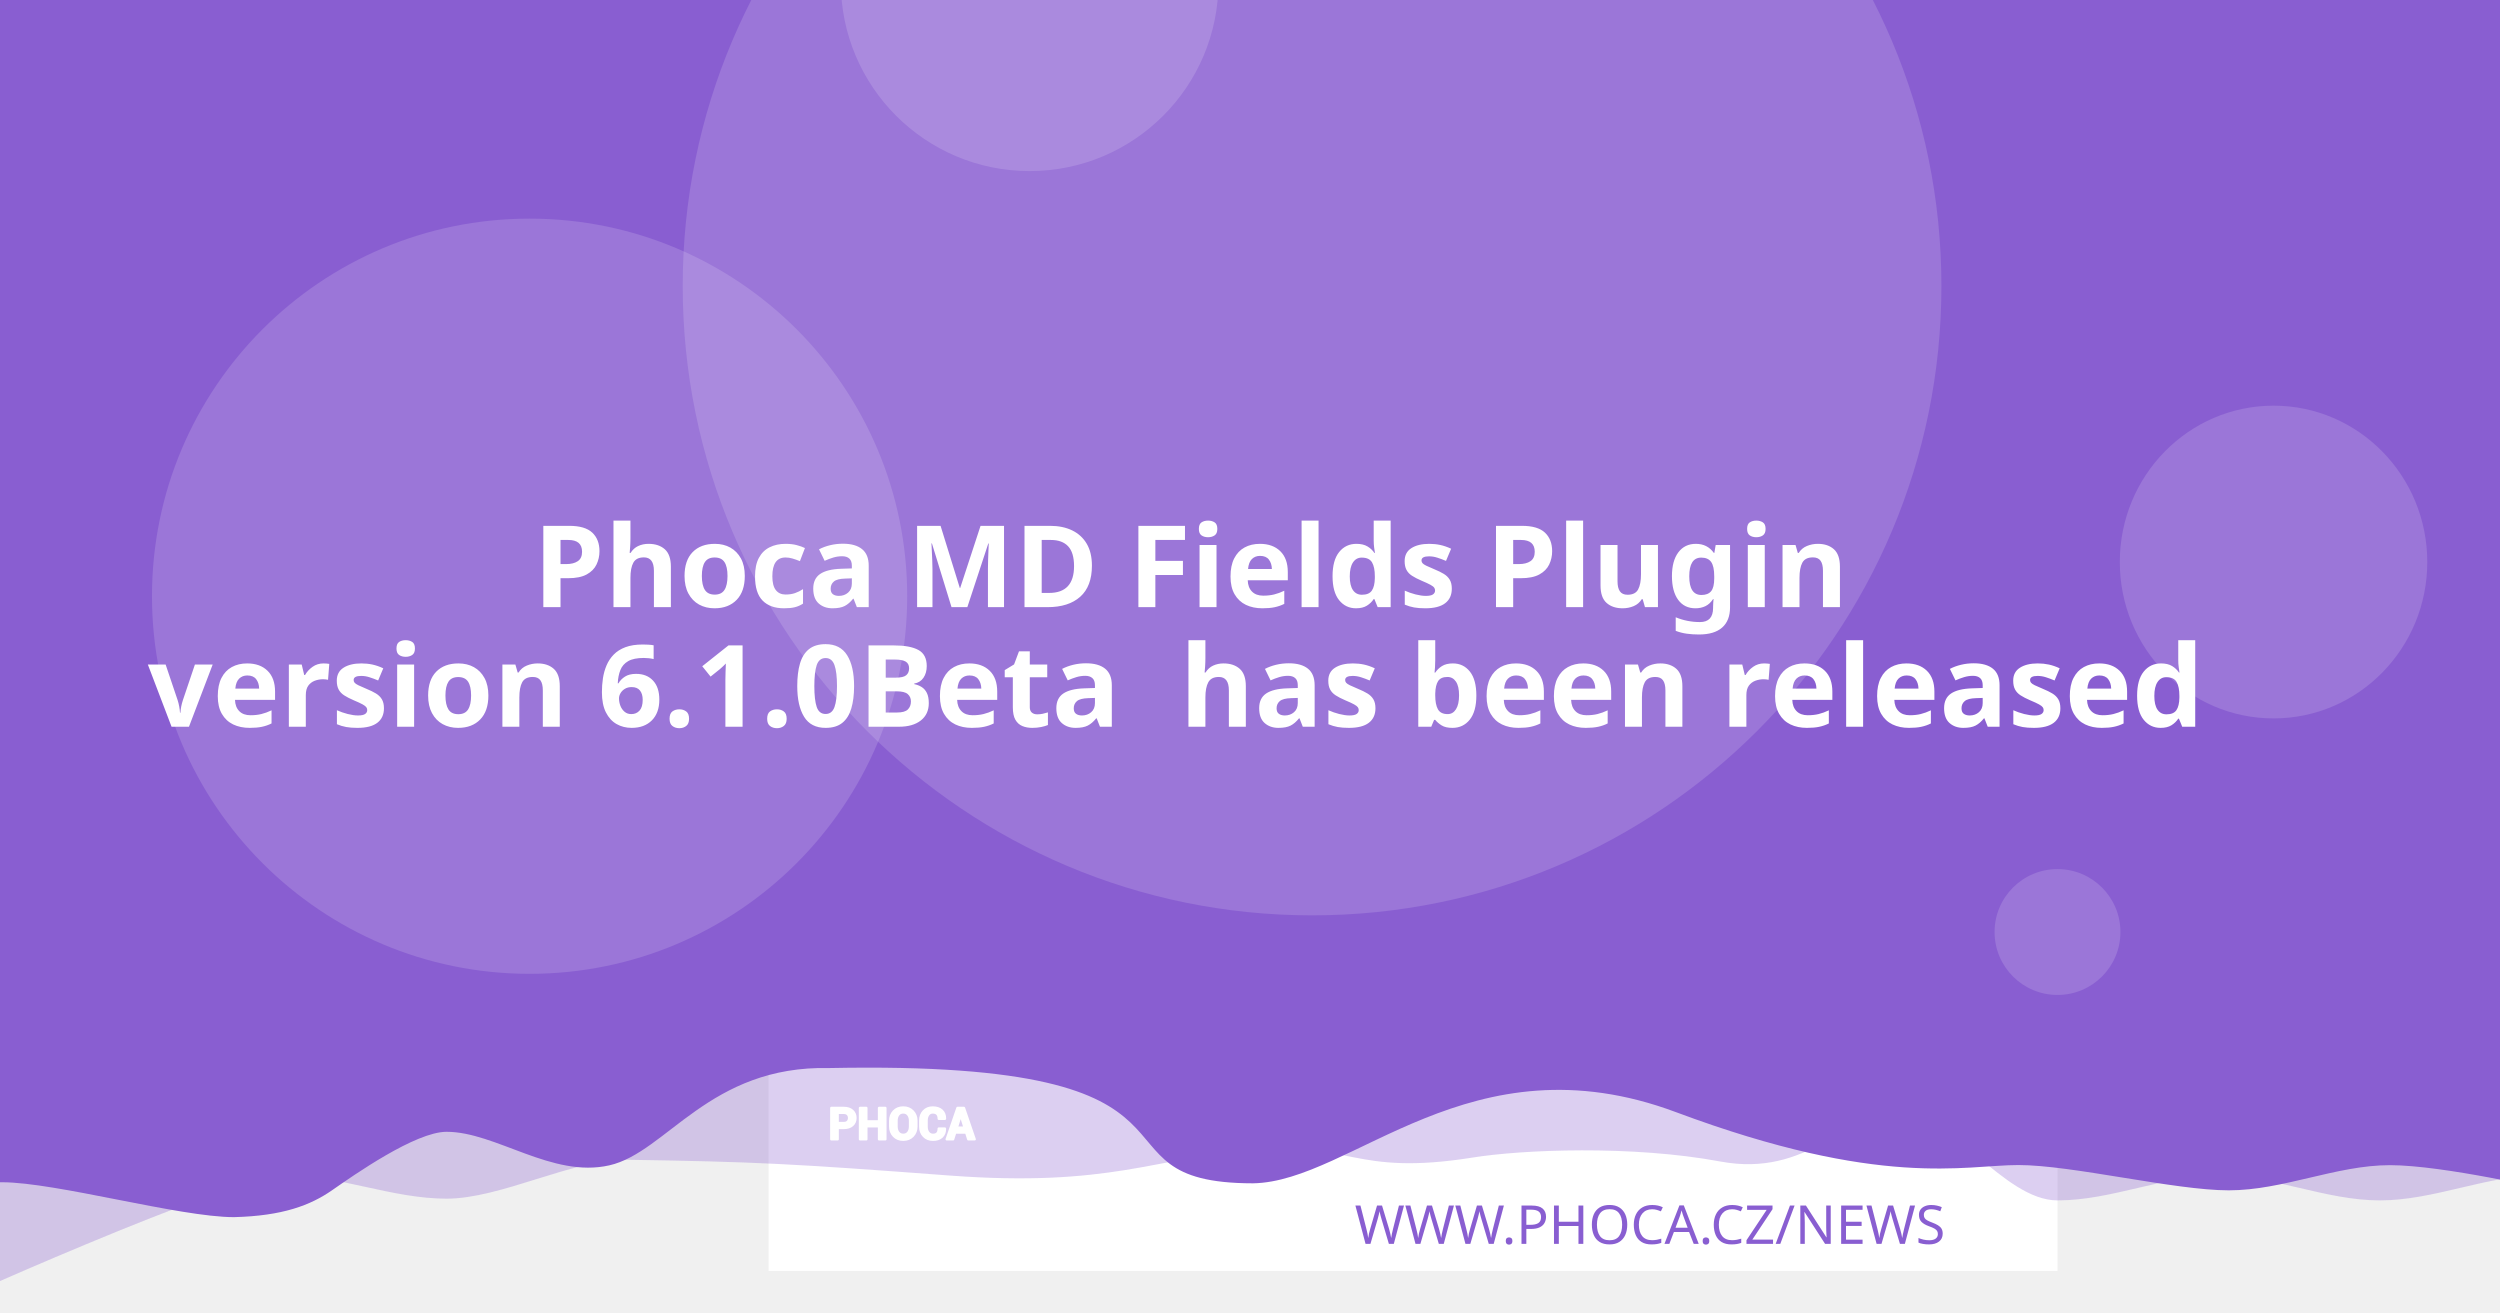
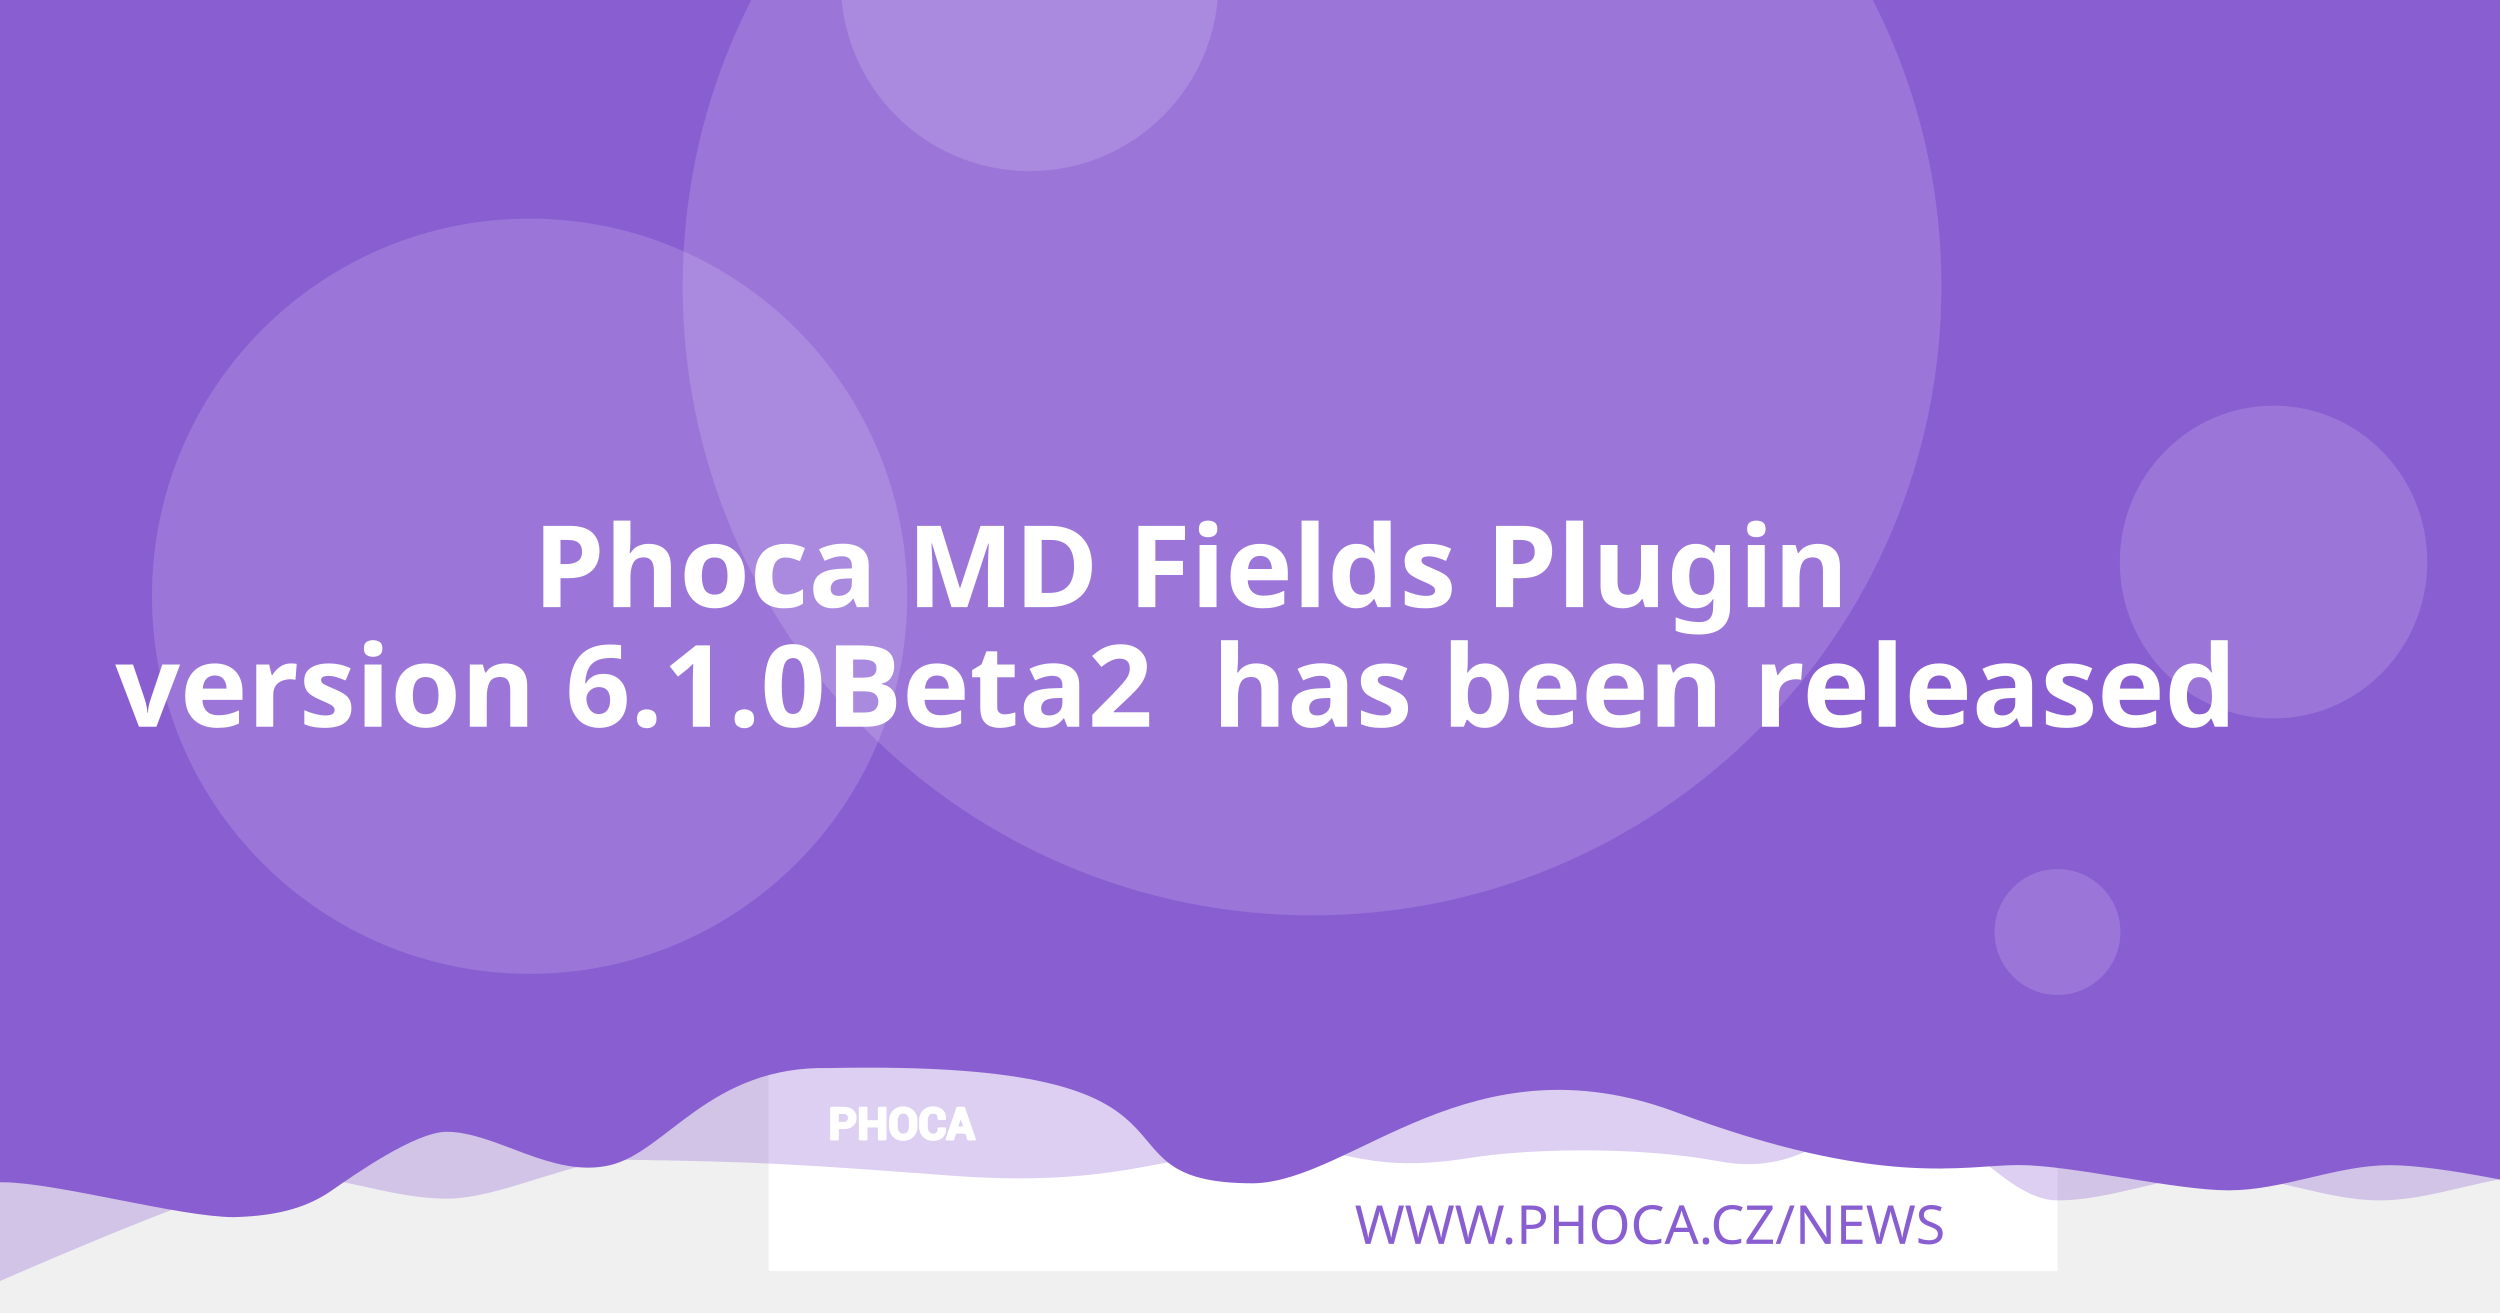
<svg xmlns="http://www.w3.org/2000/svg" version="1.1" viewBox="0 0 1200 630">
  <path d="m20.256 108.52a7.714 7.714 0 0 0-7.714 7.714v97.981a7.714 7.714 0 0 0 7.714 7.714h97.976a7.714 7.714 0 0 0 7.714-7.714v-97.981a7.714 7.714 0 0 0-7.714-7.714zm19.435 19.56c0.714-0.04 1.37 0.151 1.984 0.583 0.613 0.434 1.018 0.978 1.215 1.637l2.918 10.039 56.209-2.948c1.002-0.052 1.838 0.296 2.506 1.04 0.665 0.732 0.929 1.612 0.768 2.627l-4.71 30.132c-0.167 0.89-0.688 1.809-1.557 2.747-0.869 0.95-2.001 1.463-3.38 1.537l-39.707 2.079 3.671 12.389 33.562-1.758c0.878-0.049 1.633 0.215 2.28 0.783 0.632 0.583 0.971 1.312 1.019 2.19 0.046 0.878-0.215 1.633-0.783 2.28-0.583 0.635-1.312 0.974-2.189 1.019l-3.139 0.166 0.166 3.134c0.046 0.881-0.215 1.638-0.798 2.27-0.571 0.647-1.294 0.99-2.175 1.034-0.878 0.046-1.635-0.215-2.27-0.798-0.647-0.571-0.984-1.297-1.03-2.175l-0.166-3.134-18.817 0.979 0.161 3.139c0.046 0.881-0.212 1.638-0.783 2.27-0.583 0.647-1.312 0.988-2.189 1.034-0.878 0.049-1.633-0.215-2.28-0.798-0.635-0.571-0.974-1.297-1.02-2.175l-0.166-3.139-1.944 0.101c-0.753 0.039-1.441-0.135-2.079-0.517-0.623-0.383-1.067-0.764-1.341-1.125l-0.347-0.613-15.769-59.624-3.39 0.176c-0.841 0.046-1.586-0.219-2.245-0.798-0.659-0.571-1.009-1.292-1.055-2.17-0.046-0.881 0.225-1.635 0.824-2.27 0.595-0.647 1.308-0.989 2.149-1.034z" fill="#fff" stroke-width="1.208" style="paint-order:stroke fill markers" />
  <rect x="368.92" y="-8.647" width="618.68" height="618.68" fill="#fff" stroke-linejoin="round" stroke-width="6.042" style="paint-order:stroke fill markers" />
  <g stroke-linejoin="round" stroke-width="6.042">
    <path d="m59.586-3.814h1237.4v580.01s-51.556-12.084-77.334-12.084c-25.778 0-51.244 12.084-77.335 12.084-26.091 0-51.556-12.084-77.334-12.084-25.778 0-51.244 12.084-77.335 12.084-26.091 0-50.615-41.931-76.393-41.931s-43.072 31.169-85.504 23.256-95.293-5.729-119.04-1.869c-57.142 9.103-59.508-8.125-105.57-4.001s-68.78 18.359-145.37 12.602c-76.593-5.757-93.029-6.595-155.54-7.579-25.778 0-59.826 18.693-85.917 18.693-26.091 0-51.556-11.254-77.334-11.254-25.778 0-172.34 66.428-172.34 66.428z" fill="#895ED1" opacity=".3" style="paint-order:stroke fill markers" />
    <path d="m-12.915-8.647h1237.4v580.01s-51.556-12.084-77.334-12.084c-25.778 0-51.244 12.084-77.334 12.084-26.091 0-75.228-12.142-101.01-12.142-25.778 0-65.794 11.416-164.41-25.412s-155.37 33.433-202.97 34.185c-85.545-0.05-3.558-59.324-203.25-55.331-57.687-1.357-78.127 40.433-105.69 46.704-27.566 6.271-54.486-16.105-78.151-16.105-14.933 0-44.462 20.77-54.88 28.017-10.418 7.247-23.732 12.357-47.124 12.95-26.091 0-85.565-16.747-111.34-16.747-25.778 0-13.863 3.88-13.863 3.88z" fill="#895ED1" style="paint-order:stroke fill markers" />
    <circle cx="629.79" cy="137.28" r="302.09" fill="#fff" opacity=".15" style="paint-order:stroke fill markers" />
  </g>
  <g transform="matrix(.20516 0 0 .20516 127.07 503.01)" fill="#fff">
    <path d="m1340.4 187.13v26.573h-14.698v-73.229h29.182c8.411 0 15.036 2.146 19.865 6.438 4.823 4.292 7.24 9.938 7.24 16.943 0 7.005-2.417 12.635-7.24 16.891-4.828 4.255-11.453 6.385-19.865 6.385zm0-11.328h14.484c4.088 0 7.193-1.115 9.307-3.333 2.109-2.229 3.156-5.062 3.156-8.51 0-3.521-1.047-6.422-3.141-8.724-2.094-2.281-5.203-3.432-9.323-3.432h-14.484z" />
    <path d="m1452 213.7h-14.646v-30.385h-29.865v30.385h-14.698v-73.229h14.698v31.516h29.865v-31.516h14.646z" />
    <path d="m1524.6 183.68c0 8.974-2.833 16.391-8.516 22.26-5.698 5.854-13.078 8.792-22.162 8.792-9.01 0-16.338-2.938-21.969-8.792-5.63-5.87-8.448-13.286-8.448-22.26v-13.188c0-8.943 2.797-16.359 8.411-22.229 5.615-5.885 12.943-8.823 21.953-8.823 9.083 0 16.479 2.938 22.182 8.823 5.698 5.87 8.547 13.286 8.547 22.229zm-14.677-13.323c0-5.734-1.422-10.422-4.276-14.094-2.849-3.656-6.781-5.49-11.776-5.49-4.995 0-8.87 1.818-11.62 5.474-2.745 3.656-4.12 8.344-4.12 14.109v13.323c0 5.818 1.391 10.552 4.172 14.229 2.781 3.656 6.661 5.49 11.62 5.49 5.031 0 8.964-1.833 11.776-5.49 2.818-3.677 4.224-8.412 4.224-14.229z" />
    <path d="m1591.3 188.73 0.104 0.292c0.136 7.875-2.266 14.125-7.208 18.76-4.948 4.635-11.812 6.953-20.599 6.953-8.823 0-15.984-2.833-21.474-8.5-5.495-5.662-8.26-12.943-8.26-21.87v-14.521c0-8.875 2.698-16.151 8.052-21.849 5.375-5.703 12.344-8.552 20.927-8.552 9.042 0 16.115 2.318 21.214 6.969 5.099 4.656 7.588 10.99 7.453 19.005l-0.104 0.292h-14.281c0-4.823-1.151-8.516-3.469-11.089-2.318-2.557-5.922-3.844-10.812-3.844-4.396 0-7.88 1.781-10.458 5.339-2.588 3.568-3.875 8.099-3.875 13.625v14.594c0 5.594 1.354 10.161 4.068 13.729 2.729 3.557 6.386 5.338 11.021 5.338 4.583 0 7.979-1.234 10.177-3.688 2.198-2.474 3.297-6.13 3.297-10.984z" />
    <path d="m1641.2 197.94h-25.698l-4.995 15.76h-14.828l25.198-73.229h15.036l25.094 73.229h-14.828zm-22.094-11.328h18.474l-9.068-28.99h-0.292z" />
  </g>
  <g fill="none" stroke="#fff" stroke-linecap="round" stroke-linejoin="round" stroke-miterlimit="22.926" stroke-width="1.163">
    <path d="m402.06 541.4v5.452h-3.015v-15.024h5.987c1.726 0 3.085 0.44 4.075 1.321 0.989 0.88 1.485 2.039 1.485 3.476 0 1.437-0.496 2.592-1.485 3.465-0.991 0.873-2.35 1.31-4.075 1.31zm0-2.324h2.971c0.839 0 1.476-0.229 1.909-0.684 0.433-0.457 0.648-1.039 0.648-1.746 0-0.722-0.215-1.317-0.644-1.79-0.43-0.468-1.067-0.704-1.913-0.704h-2.971z" />
    <path d="m424.96 546.85h-3.005v-6.234h-6.127v6.234h-3.015v-15.024h3.015v6.466h6.127v-6.466h3.005z" />
    <path d="m439.85 540.69c0 1.841-0.581 3.363-1.747 4.567-1.169 1.201-2.683 1.804-4.547 1.804-1.849 0-3.352-0.603-4.507-1.804-1.155-1.204-1.733-2.726-1.733-4.567v-2.706c0-1.835 0.574-3.356 1.726-4.561 1.152-1.207 2.655-1.81 4.504-1.81 1.863 0 3.381 0.603 4.551 1.81 1.169 1.204 1.753 2.726 1.753 4.561zm-3.011-2.733c0-1.177-0.292-2.138-0.877-2.892-0.584-0.75-1.391-1.126-2.416-1.126-1.025 0-1.82 0.373-2.384 1.123-0.563 0.75-0.845 1.712-0.845 2.895v2.733c0 1.194 0.285 2.165 0.856 2.919 0.571 0.75 1.367 1.126 2.384 1.126 1.032 0 1.839-0.376 2.416-1.126 0.578-0.754 0.867-1.726 0.867-2.919z" />
    <path d="m453.53 541.73 0.021 0.06c0.028 1.616-0.465 2.898-1.479 3.849-1.015 0.951-2.423 1.427-4.226 1.427-1.81 0-3.279-0.581-4.406-1.744-1.127-1.161-1.695-2.655-1.695-4.487v-2.979c0-1.821 0.553-3.313 1.652-4.482 1.103-1.17 2.533-1.754 4.293-1.754 1.855 0 3.306 0.475 4.352 1.43 1.046 0.955 1.557 2.255 1.529 3.899l-0.021 0.06h-2.93c0-0.989-0.236-1.747-0.712-2.275-0.475-0.525-1.215-0.789-2.218-0.789-0.902 0-1.617 0.365-2.146 1.095-0.531 0.732-0.795 1.662-0.795 2.795v2.994c0 1.148 0.278 2.085 0.835 2.817 0.56 0.73 1.31 1.095 2.261 1.095 0.94 0 1.637-0.253 2.088-0.757 0.451-0.508 0.676-1.258 0.676-2.253z" />
    <path d="m463.77 543.62h-5.272l-1.025 3.233h-3.042l5.17-15.024h3.085l5.148 15.024h-3.042zm-4.533-2.324h3.79l-1.86-5.947h-0.06z" />
  </g>
  <text x="953.817" y="597.071" fill="#895ED1" font-family="sans-serif" font-size="25.778px" stroke-width="1.208" style="line-height:1.25" xml:space="preserve">
    <tspan x="953.817" y="597.071" fill="#895ED1" font-family="Montserrat" font-size="25.778px" font-weight="300" stroke-width="1.208" text-align="end" text-anchor="end">WWW.PHOCA.CZ/NEWS</tspan>
  </text>
  <text x="600" y="234.034" fill="#ffffff" font-family="Rubik" font-size="54.666px" font-weight="600" stroke-width="1.577" style="line-height:1.05" xml:space="preserve">
    <tspan x="600" y="234.034" text-align="center" text-anchor="middle" />
    <tspan x="600" y="291.433" font-size="54.666px" text-align="center" text-anchor="middle"> Phoca MD Fields Plugin</tspan>
-     <tspan x="600" y="348.833" font-size="54.666px" text-align="center" text-anchor="middle">version 6.1.0Beta
+     <tspan x="600" y="348.833" font-size="54.666px" text-align="center" text-anchor="middle">version 6.1.0Beta2
 has been released</tspan>
    <tspan x="600" y="406.232" font-size="54.666px" />
  </text>
  <g fill="#fff" stroke-linejoin="round">
    <circle cx="254.2" cy="286.19" r="181.25" opacity=".15" stroke-width="6.042" style="paint-order:stroke fill markers" />
    <circle cx="494.23" cy="-8.506" r="90.626" opacity=".15" stroke-width="6.042" style="paint-order:stroke fill markers" />
    <ellipse cx="1091.3" cy="269.78" rx="73.793" ry="75.059" opacity=".15" stroke-width="7.442" style="paint-order:stroke fill markers" />
    <circle cx="987.6" cy="447.37" r="30.209" opacity=".15" stroke-width="6.042" style="paint-order:stroke fill markers" />
  </g>
</svg>
